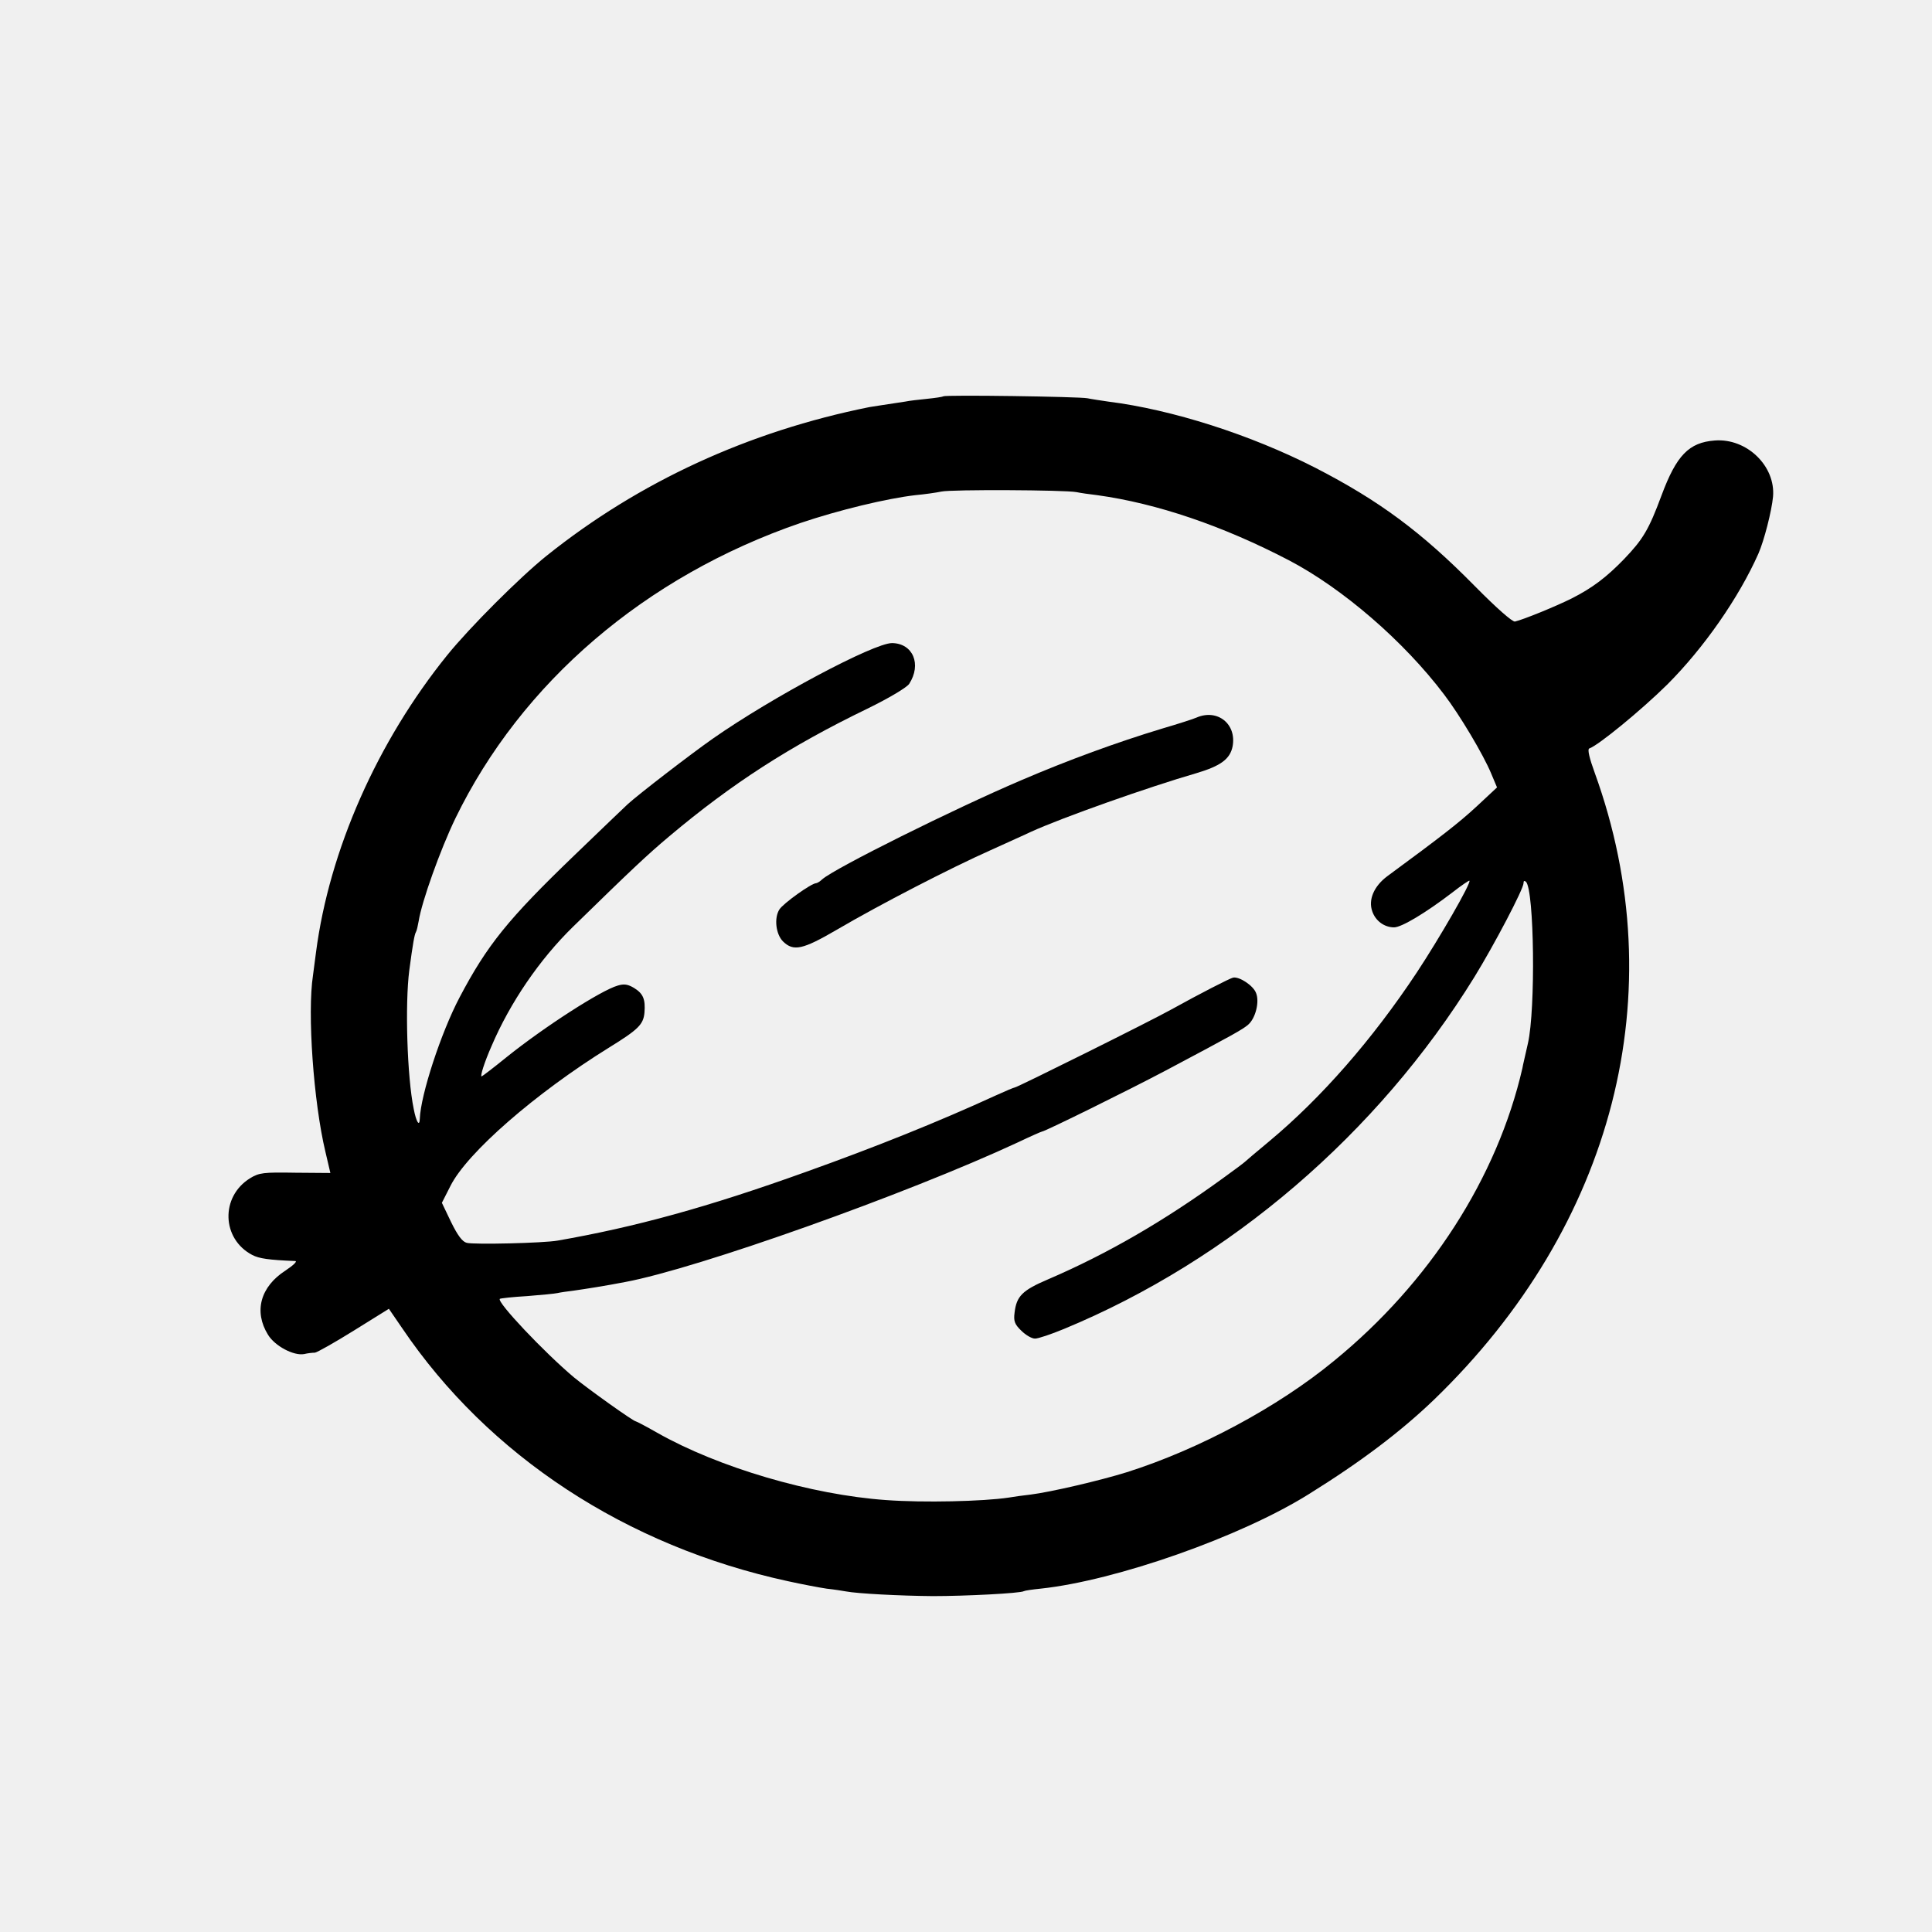
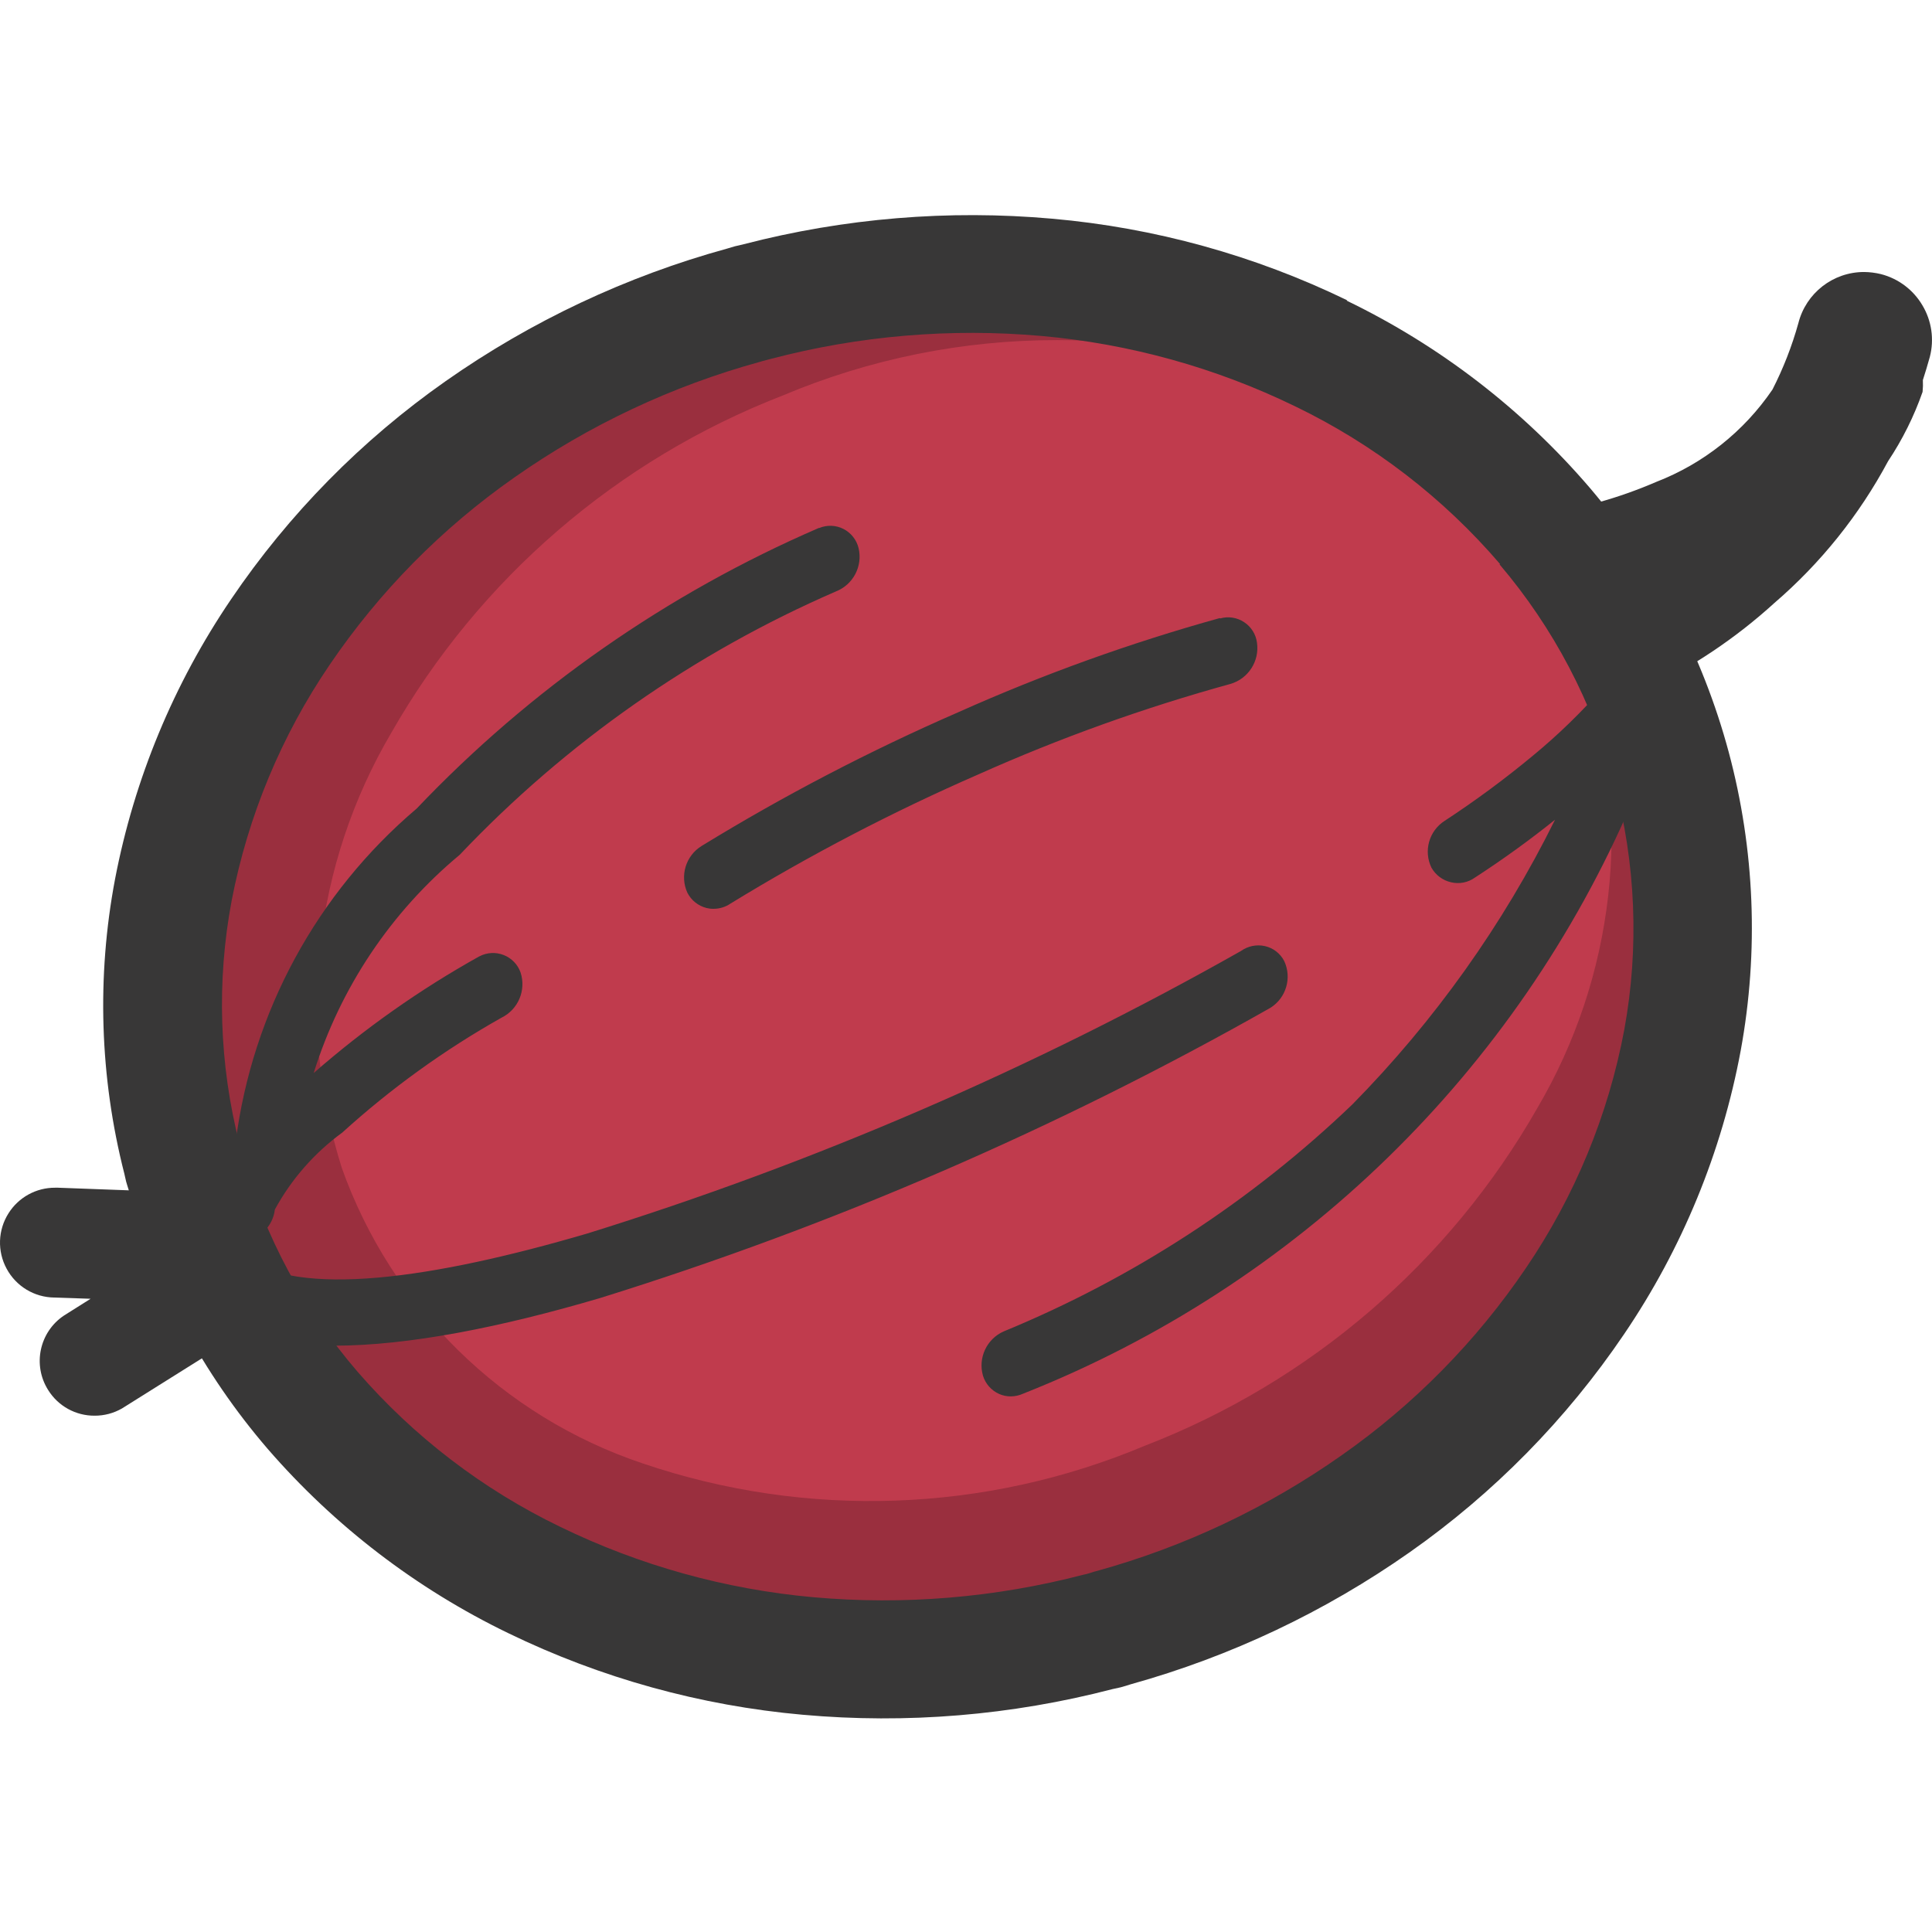
- <svg xmlns="http://www.w3.org/2000/svg" version="1.0" width="700pt" height="700pt" viewBox="0 0 700 700" preserveAspectRatio="xMidYMid meet">
-   <g transform="translate(0,700) scale(0.1,-0.1)" fill="#000000" stroke="none">
-     <path d="M3418 5564 c-3 -2 -29 -6 -59 -9 -30 -3 -65 -7 -79 -10 -93 -14 -117 -18 -130 -20 -438 -88 -834 -270 -1170 -539 -96 -77 -278 -259 -359 -359 -254 -314 -428 -708 -476 -1077 -3 -25 -8 -63 -11 -84 -21 -136 2 -459 45 -639 l18 -77 -127 1 c-116 2 -131 0 -164 -20 -108 -67 -103 -220 8 -278 25 -13 59 -18 156 -22 8 -1 -8 -16 -35 -34 -92 -59 -116 -149 -64 -233 25 -41 93 -77 131 -70 12 3 30 5 39 5 8 1 72 37 141 80 l127 79 48 -70 c313 -463 812 -790 1398 -917 50 -11 113 -23 140 -27 28 -3 59 -8 70 -10 42 -8 195 -16 315 -17 117 0 317 10 330 18 3 2 30 6 60 9 273 29 726 188 973 343 188 117 331 225 452 341 654 631 871 1477 583 2272 -19 52 -27 85 -20 88 33 11 191 141 283 232 132 132 259 314 330 474 21 48 48 154 53 206 10 111 -95 213 -211 204 -94 -7 -139 -54 -193 -199 -46 -124 -67 -159 -136 -231 -63 -65 -114 -104 -189 -142 -60 -30 -176 -77 -206 -84 -9 -2 -67 49 -145 128 -194 197 -347 310 -578 429 -235 120 -519 211 -751 240 -27 4 -61 9 -75 12 -30 6 -516 13 -522 7z m482 -347 c14 -3 48 -8 75 -11 217 -30 455 -111 695 -236 195 -102 417 -294 562 -486 56 -73 143 -219 171 -287 l21 -50 -74 -69 c-65 -60 -127 -108 -324 -253 -48 -36 -69 -85 -54 -127 12 -35 44 -58 79 -58 27 0 114 52 212 127 32 25 60 44 61 42 7 -8 -109 -209 -191 -333 -161 -243 -346 -454 -533 -610 -47 -39 -87 -73 -90 -76 -3 -3 -36 -28 -75 -56 -217 -158 -423 -277 -637 -369 -94 -40 -115 -61 -122 -121 -4 -30 0 -42 24 -65 16 -16 38 -29 50 -29 12 0 59 16 105 35 602 249 1137 708 1487 1275 72 117 178 319 178 340 0 9 3 10 9 5 30 -32 35 -462 7 -585 -9 -41 -19 -82 -20 -90 -91 -396 -336 -778 -683 -1061 -204 -168 -491 -321 -750 -403 -96 -30 -276 -72 -348 -81 -27 -3 -63 -8 -80 -11 -93 -14 -309 -19 -445 -9 -270 19 -607 118 -829 244 -40 23 -75 41 -77 41 -9 0 -174 118 -225 160 -107 90 -280 273 -268 284 2 2 47 7 99 10 52 4 102 9 110 11 8 2 35 6 60 9 42 6 113 17 185 31 263 49 1021 319 1423 506 46 22 85 39 87 39 10 0 316 151 450 222 247 131 279 149 298 166 26 23 41 82 28 114 -10 27 -60 60 -83 56 -13 -3 -122 -59 -223 -115 -73 -41 -560 -283 -568 -283 -3 0 -34 -13 -69 -29 -207 -95 -436 -187 -688 -277 -356 -128 -619 -200 -900 -249 -51 -9 -303 -15 -329 -8 -16 4 -33 27 -57 76 l-33 69 31 61 c60 120 308 336 574 501 107 66 125 84 129 127 4 49 -5 69 -37 89 -23 14 -37 16 -60 9 -60 -17 -265 -149 -401 -258 -48 -39 -90 -71 -92 -71 -6 0 10 51 36 110 67 157 174 314 295 432 211 206 268 260 349 328 227 191 436 326 717 462 80 39 143 77 152 90 46 71 14 147 -62 148 -66 0 -433 -195 -649 -346 -80 -56 -271 -203 -309 -238 -7 -6 -94 -90 -194 -186 -239 -230 -315 -324 -415 -514 -67 -127 -141 -353 -144 -440 -1 -30 -13 -11 -22 36 -24 116 -32 380 -16 503 13 98 19 130 24 138 3 5 7 23 10 40 11 70 78 258 133 372 239 492 688 877 1250 1070 139 47 313 89 417 101 33 3 75 9 94 13 36 8 445 6 489 -2z" />
-     <path d="M4335 4400 c-11 -5 -67 -23 -125 -40 -162 -49 -340 -114 -510 -187 -244 -104 -676 -319 -721 -359 -8 -8 -19 -14 -22 -14 -17 0 -119 -73 -133 -95 -20 -31 -13 -90 13 -116 38 -37 71 -30 196 43 155 91 413 224 557 288 63 29 129 58 145 66 114 52 425 162 601 213 87 26 121 51 130 97 15 81 -55 137 -131 104z" />
+ <svg xmlns="http://www.w3.org/2000/svg" width="512" height="512" viewBox="0 0 512 512">
+   <defs>
+     <clipPath id="clip-_Fav_512">
+       <rect width="512" height="512" />
+     </clipPath>
+   </defs>
+   <g id="_Fav_512" data-name="!!!Fav – 512" clip-path="url(#clip-_Fav_512)">
+     <rect width="512" height="512" fill="#fff" />
+     <g id="Group_7" data-name="Group 7" transform="translate(-88.822 -8.07)">
+       <path id="Path_263" data-name="Path 263" d="M-1381.918-8667.322a14.387,14.387,0,0,1-12.329-6.815,14.457,14.457,0,0,1,4.2-19.722l7.061-4.448-9.652-.325a14.512,14.512,0,0,1-12.6-7.636,14.5,14.5,0,0,1,.511-14.715,14.508,14.508,0,0,1,12.324-6.755h.8l35.509,1.315a173.164,173.164,0,0,0,16.177,35.388l-34.76,21.8A14.414,14.414,0,0,1-1381.918-8667.322Zm410.852-192.388-.006-.016a171.936,171.936,0,0,0-28.867-46.266,119.461,119.461,0,0,0,31.877-8.8,66.2,66.2,0,0,0,30.779-24.456,93.883,93.883,0,0,0,6.873-17.616,17.959,17.959,0,0,1,17.4-13.547,19.757,19.757,0,0,1,4.471.557,17.929,17.929,0,0,1,11.008,8.286,17.886,17.886,0,0,1,1.964,13.632c-.6,2.158-1.225,4.24-1.849,6.158a20.291,20.291,0,0,1-.077,3.134,82.005,82.005,0,0,1-9.147,18.375,131.177,131.177,0,0,1-30.108,37.554,139.96,139.96,0,0,1-34.31,23Z" transform="translate(1495.82 9050.564)" fill="#383737" />
+       <path id="Path_279" data-name="Path 279" d="M98.421,346.2A172.4,172.4,0,0,1,5.976,238.414a32.181,32.181,0,0,1-1.035-3.84,172.222,172.222,0,0,1,26.106-139.6,217.177,217.177,0,0,1,122.9-86.667,28.492,28.492,0,0,1,3.114-.827A217,217,0,0,1,306.819,21.066l-.033.083a172.155,172.155,0,0,1,92.979,109.684A172.021,172.021,0,0,1,374.142,272.3a217.167,217.167,0,0,1-122.558,86.583,29.925,29.925,0,0,1-3.732.985A217,217,0,0,1,98.421,346.2Z" transform="translate(132.154 80.566)" fill="#c03b4d" />
+       <path id="Path_280" data-name="Path 280" d="M191.692,367.266A217,217,0,0,1,98.421,346.2,172.437,172.437,0,0,1,5.977,238.41a32.858,32.858,0,0,1-1.038-3.837A172.291,172.291,0,0,1,31.045,94.97,217.372,217.372,0,0,1,153.944,8.3c1.036-.329,2.084-.607,3.116-.826A217.047,217.047,0,0,1,306.816,21.064l-.026.08a172.008,172.008,0,0,1,92.979,109.687A171.837,171.837,0,0,1,374.14,272.3a217.353,217.353,0,0,1-122.554,86.583,31.664,31.664,0,0,1-3.731.99A217.146,217.146,0,0,1,191.692,367.266ZM236.865,17.633a186.663,186.663,0,0,0-72.742,14.676A204.54,204.54,0,0,0,60.381,121.69,142.72,142.72,0,0,0,47.243,236.973,127.74,127.74,0,0,0,126.932,315.3a187.646,187.646,0,0,0,133.207-4.69,204.575,204.575,0,0,0,103.906-89.385,142.724,142.724,0,0,0,13.133-115.279l-.158.026A127.735,127.735,0,0,0,297.33,27.646,187.184,187.184,0,0,0,236.865,17.633Z" transform="translate(132.146 80.568)" opacity="0.2" />
+       <path id="Path_220" data-name="Path 220" d="M576.509,244.584a167.219,167.219,0,0,0-54.3-41.8A192.466,192.466,0,0,0,455,184.133a209.3,209.3,0,0,0-71.746,6.074l-2.238.587-.613.187a209.9,209.9,0,0,0-65.139,30.665,192.678,192.678,0,0,0-48.913,49.607,167.276,167.276,0,0,0-25.977,62.475,149.013,149.013,0,0,0,2.079,64.554v.8l.266.959.265.986.241.746a148.862,148.862,0,0,0,30.532,56.88,167.2,167.2,0,0,0,53.709,41.082A192.516,192.516,0,0,0,394.52,518.38a209.435,209.435,0,0,0,71.56-5.967l.853-.187.906-.266.986-.32.718-.186a209.655,209.655,0,0,0,64.979-30.691A192.241,192.241,0,0,0,583.3,431.236a167,167,0,0,0,26.135-63.3,148.957,148.957,0,0,0-2.664-65.379h0a148.839,148.839,0,0,0-30.4-57.892m-40.548-69.909a198.682,198.682,0,0,1,64.5,49.661,180.073,180.073,0,0,1,36.792,70.041h0a180.043,180.043,0,0,1,3.171,79.02,198.343,198.343,0,0,1-30.931,75.21,224.335,224.335,0,0,1-56.774,57.759,240.971,240.971,0,0,1-73.957,35.008h0q-1.12.373-2.664.8l-2.185.479a240.44,240.44,0,0,1-82.056,6.794,224.02,224.02,0,0,1-78.007-21.607,198.95,198.95,0,0,1-63.78-48.834,180.1,180.1,0,0,1-36.9-68.79c-.265-.878-.506-1.571-.639-2.1s-.266-1.093-.479-2.1h0a180.152,180.152,0,0,1-2.45-78.035,198.562,198.562,0,0,1,30.744-74.144,224.341,224.341,0,0,1,56.907-57.84,240.911,240.911,0,0,1,74.6-35.113l1.971-.586,2.372-.559h0a240.6,240.6,0,0,1,81.737-6.766,224.025,224.025,0,0,1,78.219,21.632Z" transform="translate(-90.152 -87.028)" fill="#383737" />
+       <path id="Path_264" data-name="Path 264" d="M-1192.425-8740.349a7.8,7.8,0,0,1-4.257-4.812,9.866,9.866,0,0,1,5.487-11.752,296.812,296.812,0,0,0,92.415-60.168,292.787,292.787,0,0,0,53.693-75.433,260.416,260.416,0,0,1-21.233,15.334,7.732,7.732,0,0,1-6.335,1.238,8,8,0,0,1-5.187-3.876,9.713,9.713,0,0,1,3.5-12.4,257.051,257.051,0,0,0,23.291-17.19,158.614,158.614,0,0,0,18.984-18.468l.133.1a8.308,8.308,0,0,1,5.724-3.234,8.3,8.3,0,0,1,6.308,1.927,9.2,9.2,0,0,1,0,12.626q-3.531,4.074-7.313,7.923a8.483,8.483,0,0,1,3.3,4.5,8.568,8.568,0,0,1-.639,6.584,292.894,292.894,0,0,1-161.459,157.023,8.035,8.035,0,0,1-3.317.734A7.486,7.486,0,0,1-1192.425-8740.349Zm-211.3-21.771-.136.094a9.1,9.1,0,0,1-1.174-12.511,8.6,8.6,0,0,1,5.506-3.76,8.824,8.824,0,0,1,6.526,1.361c14.734,11.3,50.62,6.058,91.507-5.941a885.723,885.723,0,0,0,173.168-74.845,7.935,7.935,0,0,1,6.341-1.308,7.65,7.65,0,0,1,5.131,3.961,9.766,9.766,0,0,1-3.633,12.387,905.108,905.108,0,0,1-177.772,76.957c-26.023,7.667-50.6,12.595-70.457,12.595C-1383.412-8753.13-1395.523-8755.83-1403.728-8762.12Zm9.732-18.606a7.9,7.9,0,0,1-5.749-3.071,7.946,7.946,0,0,1-1.5-6.352,70.787,70.787,0,0,1,7.081-14.336,7.622,7.622,0,0,1-.555-2.793,138.984,138.984,0,0,1,47.944-88.183,325.035,325.035,0,0,1,106.56-74.365h.137a7.657,7.657,0,0,1,6.441.263,7.75,7.75,0,0,1,3.984,5.083,9.876,9.876,0,0,1-6.013,11.466,304.469,304.469,0,0,0-99.689,69.793,122.641,122.641,0,0,0-38.706,57.839,255.655,255.655,0,0,1,43.891-30.923h.025a7.729,7.729,0,0,1,6.45-.349,7.719,7.719,0,0,1,4.462,4.619,9.914,9.914,0,0,1-5.082,12,232.22,232.22,0,0,0-42.168,30.429,61.919,61.919,0,0,0-17.863,20.386,9.606,9.606,0,0,1-9.545,8.5Zm124.051-88.392a7.869,7.869,0,0,1-5.084-4.054,9.789,9.789,0,0,1,3.772-12.387,552.6,552.6,0,0,1,68-35.434,492.13,492.13,0,0,1,69.286-24.951l.161.077a7.671,7.671,0,0,1,6.337,1,7.677,7.677,0,0,1,3.4,5.447,9.912,9.912,0,0,1-7.032,10.916,468.986,468.986,0,0,0-66.77,23.961,537.306,537.306,0,0,0-65.676,34.219,7.916,7.916,0,0,1-4.523,1.416A7.235,7.235,0,0,1-1269.946-8869.118Z" transform="translate(1546.007 9117.821)" fill="#383737" />
+     </g>
  </g>
</svg>
